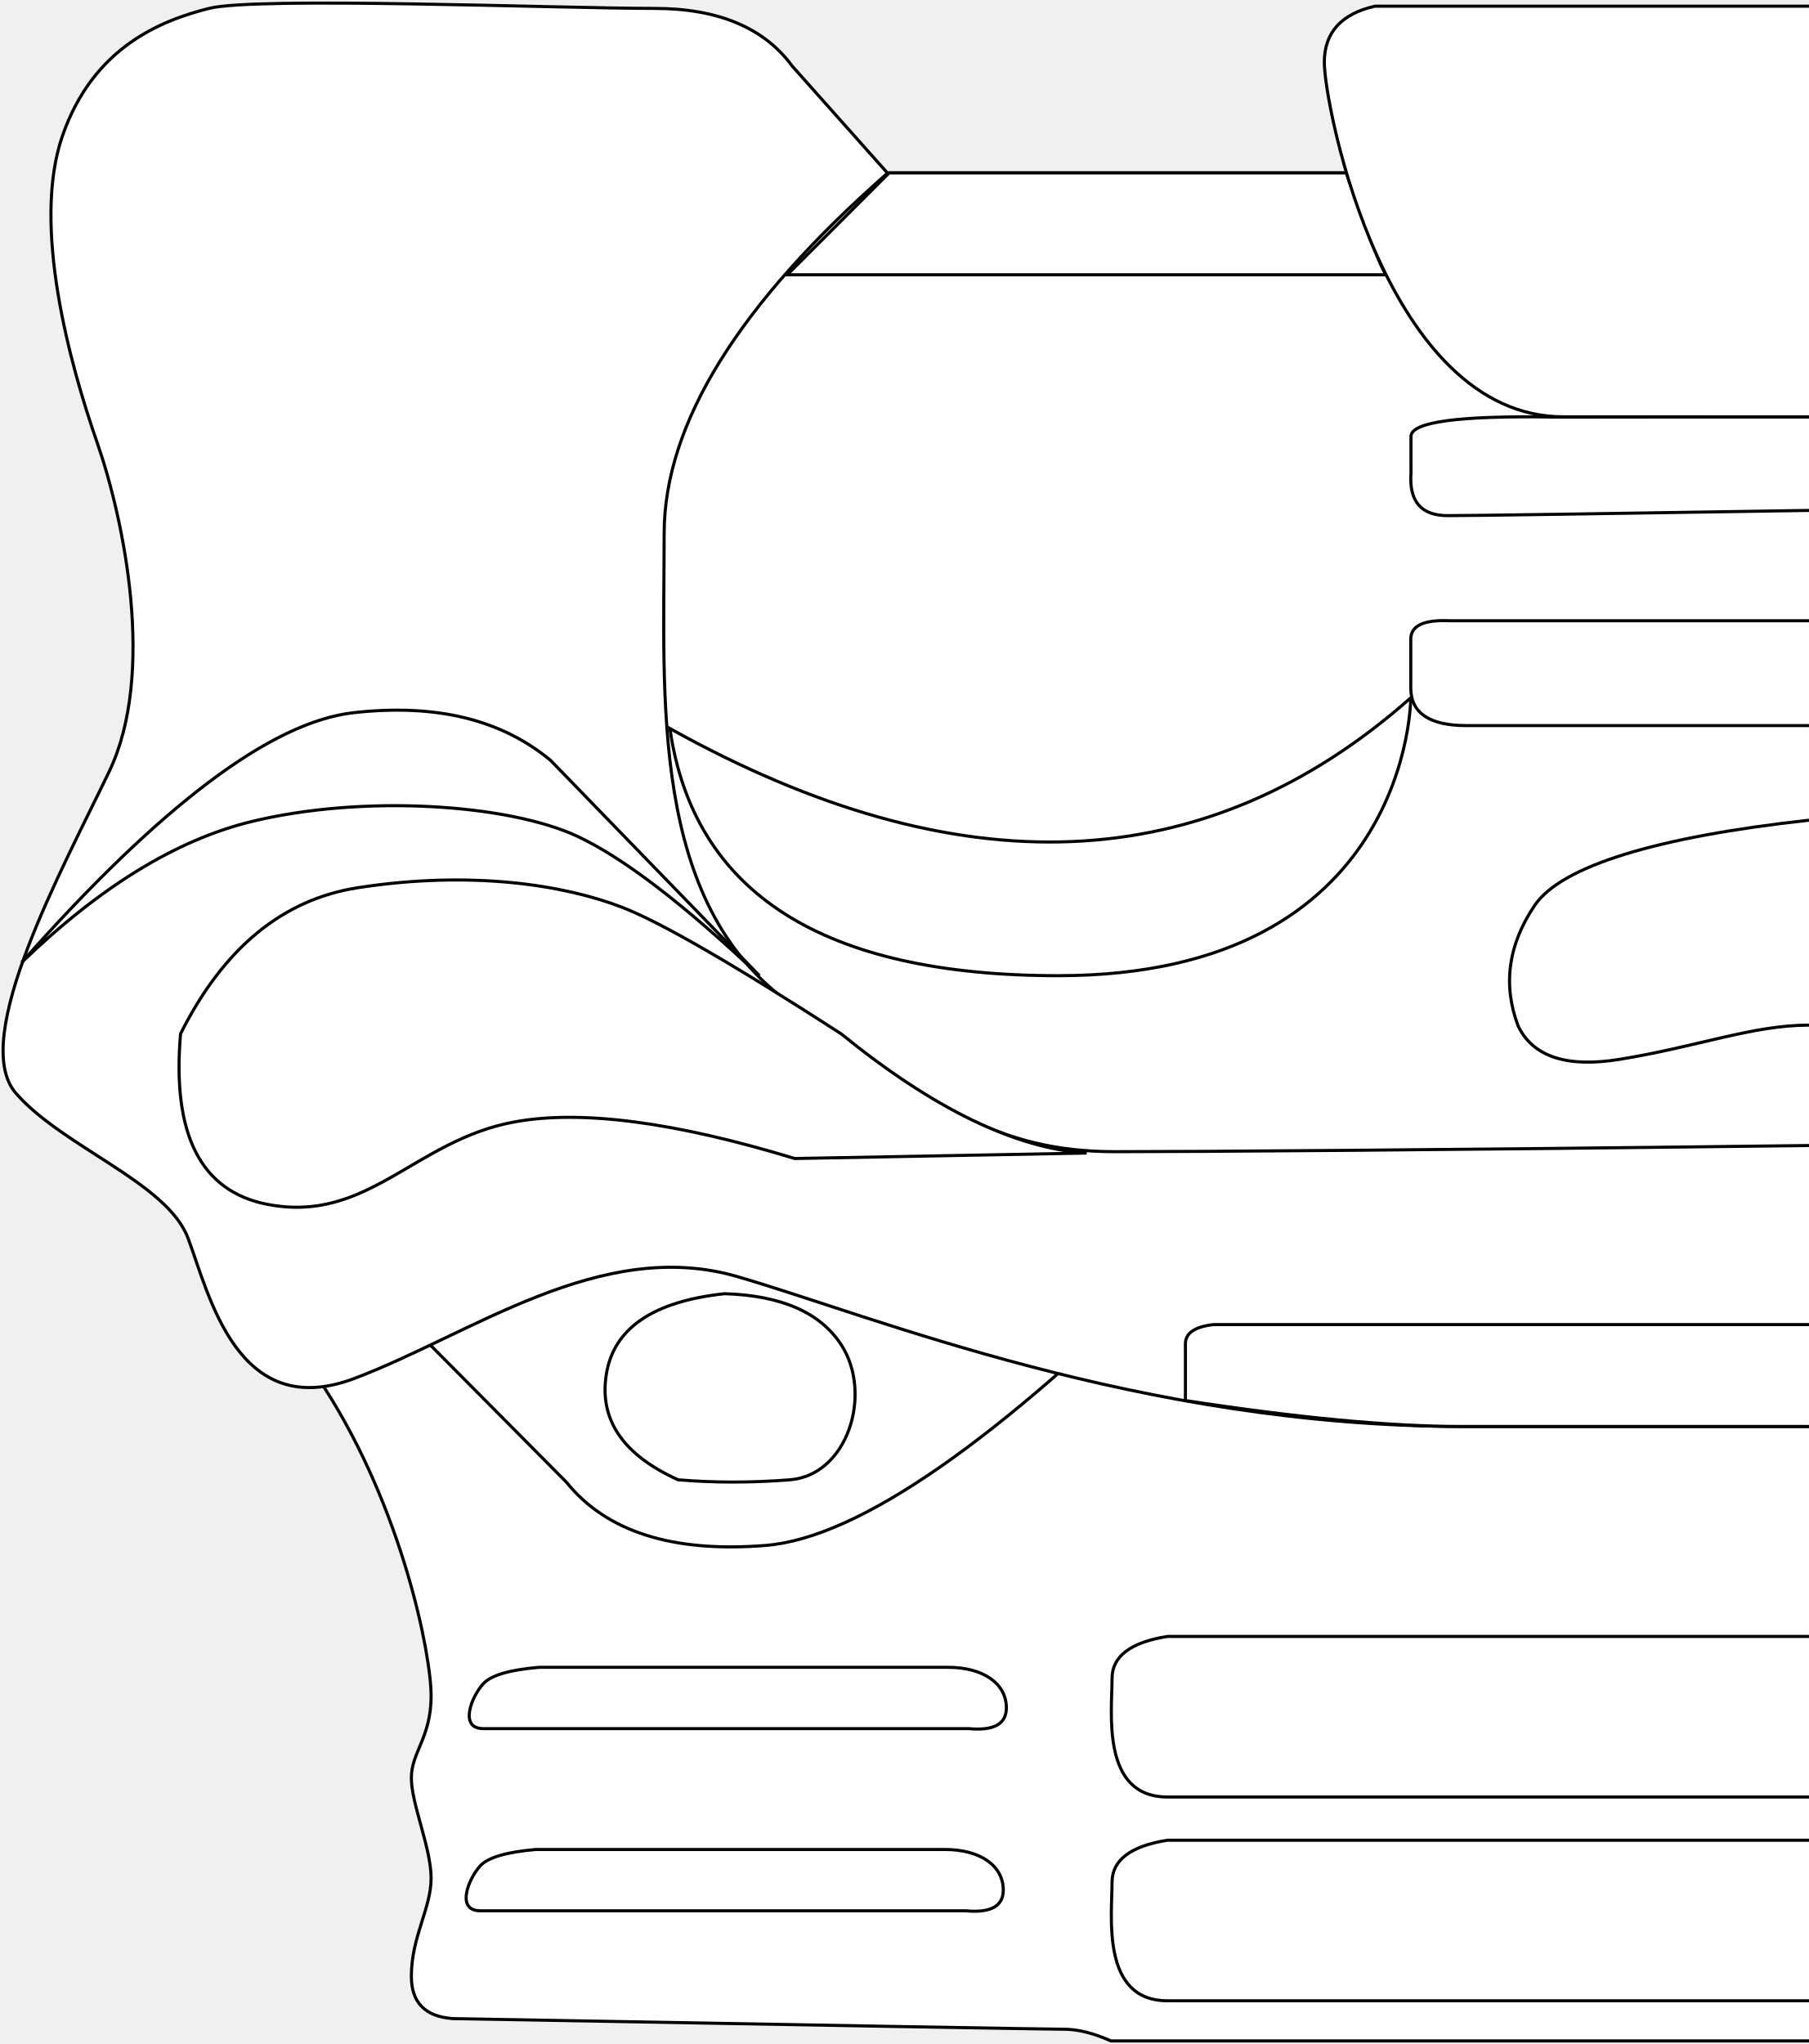
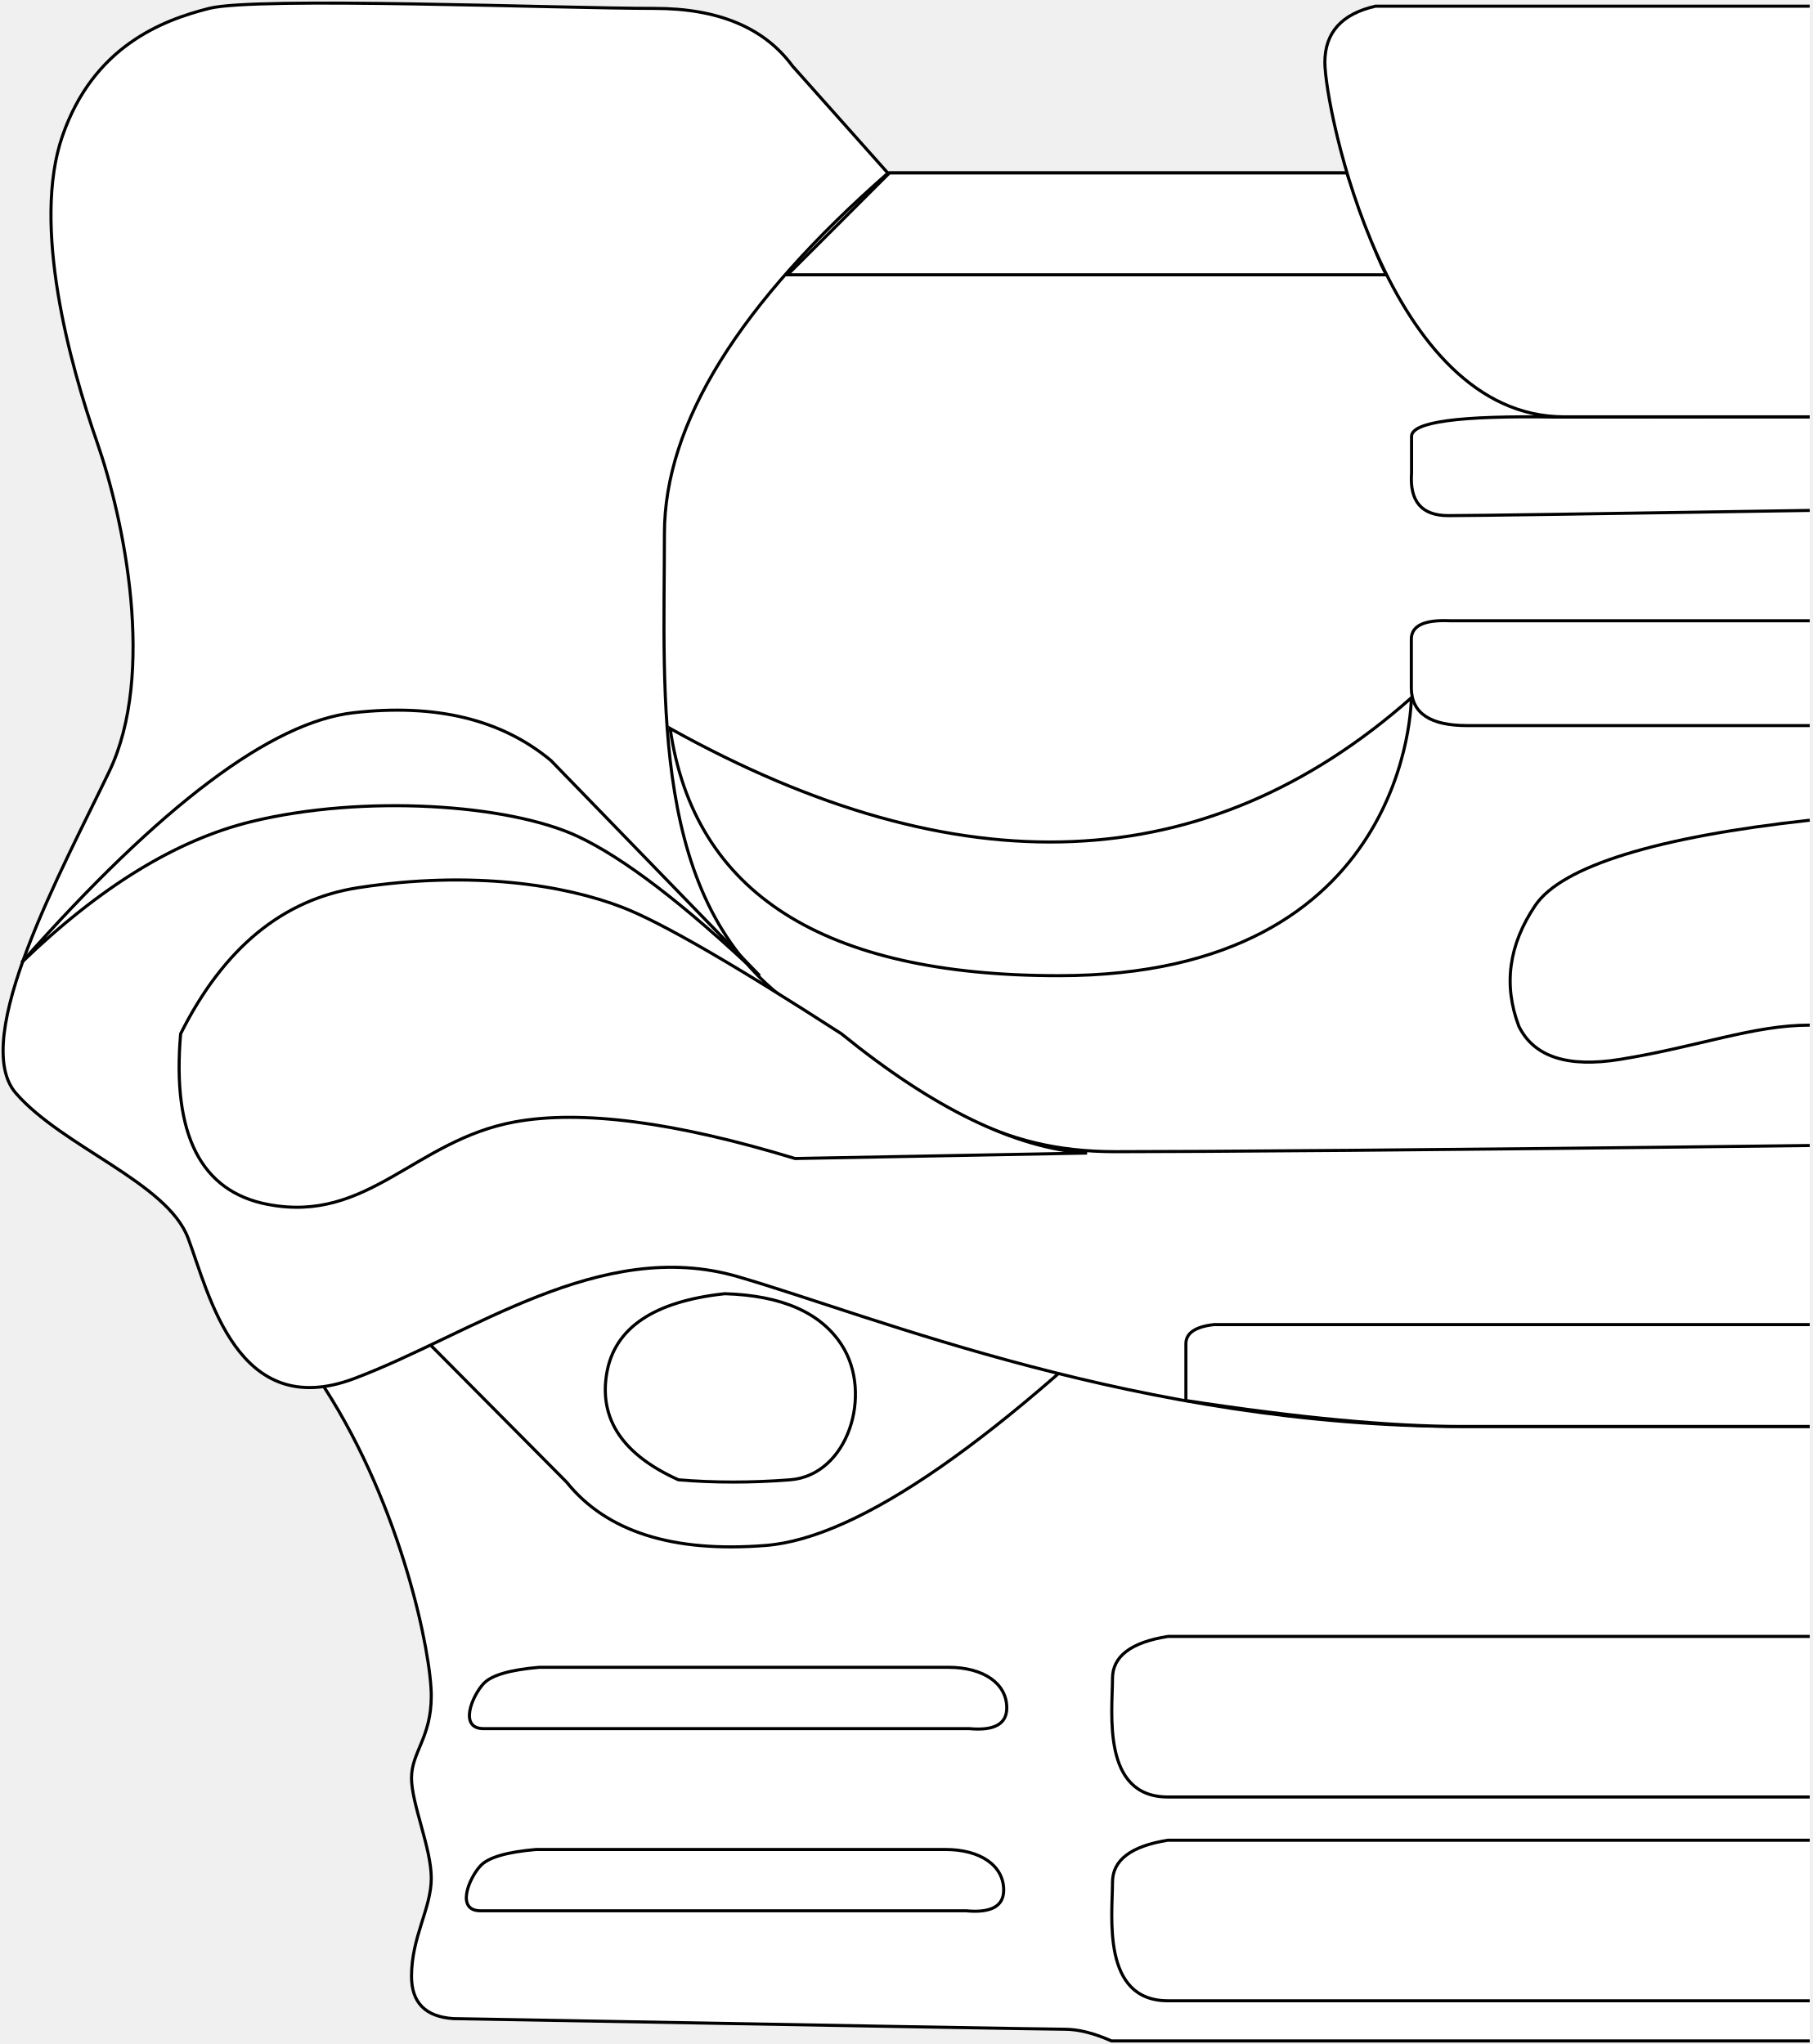
- <svg xmlns="http://www.w3.org/2000/svg" width="586px" height="662px" viewBox="0 0 586 662" version="1.1">
-   <g id="Page-1" stroke="none" stroke-width="1" fill="none" fill-rule="evenodd">
-     <g id="ENTRETRAINING" transform="translate(1, 1)" fill="#FFFFFF" fill-rule="nonzero">
-       <path d="M585,660 L358.874,660 C353.209,657.479 348.16,656.219 343.73,656.219 C339.299,656.219 273.315,655.072 145.777,652.777 C136.761,652.171 132.253,647.602 132.253,639.071 C132.253,626.274 138.651,617.094 138.651,607.309 C138.651,597.524 132.253,583.238 132.253,574.847 C132.253,566.455 138.651,561.806 138.651,548.252 C138.651,534.698 129.261,487.614 104.121,448.505 C87.36,422.432 138.111,397.61 256.373,374.038 L585,370" id="Path-26" stroke="#000000" />
-       <path d="M383,405 C322.447,465.605 277.12,497.114 247.02,499.527 C216.919,501.941 195.406,495.11 182.482,479.035 L109,405 L383,405 Z" id="Path-25" stroke="#000000" />
-       <path d="M583,55.802 L287.157,55.802 L255.607,20.379 C246.463,7.941 231.582,1.722 210.962,1.722 C180.032,1.722 81.981,-2.153 66.707,1.722 C51.432,5.597 29.284,14.04 19.229,43.008 C9.174,71.976 21.7,117.172 30.45,142.275 C39.2,167.377 49.511,217.316 34.37,248.875 C19.229,280.435 -10.993,335.564 4.118,353.026 C19.229,370.488 53.099,381.936 59.903,399.99 C66.707,418.043 75.733,459.74 113.679,445.485 C151.624,431.229 193.485,399.611 237.758,412.431 C282.031,425.25 367.959,461 473.226,461 C543.404,461 581.995,461 585,461" id="Path" stroke="#000000" />
-       <path d="M585,370 C462.479,371.513 385.548,372 360.207,372 C322.195,372 300.839,356.836 255.087,324.079 C209.334,291.322 214.145,225.17 214.145,171.825 C214.145,136.262 238.294,97.32 286.59,55 L585,55" id="Path" stroke="#000000" />
-       <path d="M172.609,598 C163.108,598.808 157.098,600.57 154.58,603.289 C150.803,607.366 146.51,617.855 154.58,617.855 C159.96,617.855 212.37,617.855 311.811,617.855 C319.937,618.616 324,616.378 324,611.142 C324,603.289 316.581,598 305.094,598 C297.436,598 253.275,598 172.609,598 Z" id="h15" stroke="#000000" />
-       <path d="M173.609,539 C164.108,539.808 158.098,541.57 155.58,544.289 C151.803,548.366 147.51,558.855 155.58,558.855 C160.96,558.855 213.37,558.855 312.811,558.855 C320.937,559.616 325,557.378 325,552.142 C325,544.289 317.581,539 306.094,539 C298.436,539 254.275,539 173.609,539 Z" id="h14" stroke="#000000" />
-       <path d="M233.7,418 C210.646,420.482 197.894,429.122 195.442,443.922 C192.99,458.721 200.735,470.171 218.677,478.272 C230.282,479.243 242.338,479.243 254.845,478.272 C273.605,476.815 281.756,450.484 271.582,434.664 C264.8,424.118 252.173,418.563 233.7,418 Z" id="h13" stroke="#000000" />
-       <path d="M256.458,374.215 C217.5,362.357 187.236,358.404 165.668,362.357 C133.315,368.286 118.178,395.295 85.714,389.077 C64.072,384.932 54.664,366.513 57.49,333.819 C71.4,306.025 90.598,290.247 115.083,286.483 C151.812,280.838 181.865,285.609 200.603,292.882 C213.094,297.73 236.714,311.376 271.461,333.819 C301.304,358.06 327.817,370.936 351,372.446 C351,372.446 319.486,373.036 256.458,374.215 Z" id="h12" stroke="#000000" />
-       <path d="M216,234.944 C309.63,287.082 389.63,283.767 456,225 C456,225 456.07,315 341.805,315 C265.628,315 223.693,288.315 216,234.944 Z" id="h11" stroke="#000000" />
-       <path d="M6,310.719 C31.358,286.23 56.144,271.028 80.358,265.112 C116.679,256.239 163.652,259.407 186.014,269.849 C200.922,276.811 220.584,291.861 245,315 L177.392,245.306 C161.399,231.983 140.103,226.824 113.505,229.83 C86.907,232.835 51.072,259.798 6,310.719 Z" id="h10" stroke="#000000" />
-       <path d="M287.01,55 L435.109,55 C442.047,74.783 446.344,85.783 448,88 C448,88 383.333,88 254,88 L287.01,55 Z" id="h9" stroke="#000000" />
-       <path d="M29.763,103 C19.835,58.233 29.553,29.833 58.916,17.802 C88.279,5.77 137.237,3.79 205.792,11.86 C229.882,16.97 245.951,33.437 254,61.262 C254,61.262 148.412,72.784 125.999,75.225 C113.517,76.584 81.438,85.842 29.763,103 Z" id="h8" />
-       <path d="M585,595 L377.175,595 C365.215,596.903 359.236,601.443 359.236,608.621 C359.236,619.387 355.568,647 377.175,647 C391.579,647 462.187,647 585,647" id="h7" stroke="#000000" />
-       <path d="M585,529 L377.175,529 C365.215,530.903 359.236,535.443 359.236,542.621 C359.236,553.387 355.568,581 377.175,581 C391.579,581 462.187,581 585,581" id="h6" stroke="#000000" />
-       <path d="M585,428 L392.115,428 C386.038,428.687 383,430.76 383,434.218 C383,437.676 383,443.804 383,452.603 C419.49,458.201 449.343,461 472.561,461 C495.779,461 535.258,461 585,461" id="h5" stroke="#000000" />
-       <path d="M585,264.641 C535.705,270.05 504.751,279.49 496.137,292.24 C487.524,304.989 485.748,318.033 490.811,331.372 C495.664,341.278 506.593,344.855 523.599,342.102 C549.107,337.974 566.716,331.012 585,331.012" id="h4" stroke="#000000" />
-       <path d="M585,200.049 L468.639,200.049 C460.213,199.653 456,201.642 456,206.015 C456,210.388 456,215.742 456,222.078 C456.172,230.026 462.187,234 474.044,234 C485.901,234 524.22,234 585,234" id="h3" stroke="#000000" />
-       <path d="M585,134 L502.693,134.081 C471.611,133.55 456.07,135.641 456.07,140.353 C456.07,145.065 456.07,149.025 456.07,152.232 C455.414,161.411 459.379,166 467.964,166 C476.55,166 516.895,165.384 585,164.312" id="h2" stroke="#000000" />
-       <path d="M585,1 L444.411,1 C433.47,3.48 428,9.545 428,19.195 C428,33.67 447.934,134 505.5,134 C543.878,134 571.711,134 585,134" id="h1" stroke="#000000" />
-     </g>
-   </g>
+ <svg xmlns="http://www.w3.org/2000/svg" width="587" height="662" viewBox="0 0 587 662" fill="none">
+   <path d="M586 661H359.874C354.209 658.479 349.16 657.219 344.73 657.219C340.299 657.219 274.315 656.072 146.777 653.777C137.761 653.171 133.253 648.602 133.253 640.071C133.253 627.274 139.651 618.094 139.651 608.309C139.651 598.524 133.253 584.239 133.253 575.847C133.253 567.455 139.651 562.806 139.651 549.252C139.651 535.698 130.261 488.614 105.121 449.505C88.36 423.432 139.111 398.61 257.373 375.038L586 371" fill="white" />
+   <path d="M586 661H359.874C354.209 658.479 349.16 657.219 344.73 657.219C340.299 657.219 274.315 656.072 146.777 653.777C137.761 653.171 133.253 648.602 133.253 640.071C133.253 627.274 139.651 618.094 139.651 608.309C139.651 598.524 133.253 584.239 133.253 575.847C133.253 567.455 139.651 562.806 139.651 549.252C139.651 535.698 130.261 488.614 105.121 449.505C88.36 423.432 139.111 398.61 257.373 375.038L586 371" stroke="black" />
+   <path d="M384 406C323.447 466.605 278.12 498.114 248.02 500.527C217.919 502.941 196.406 496.11 183.482 480.035L110 406H384Z" fill="white" stroke="black" />
+   <path d="M584 56.802H288.157L256.607 21.379C247.463 8.941 232.582 2.722 211.962 2.722C181.032 2.722 82.981 -1.153 67.707 2.722C52.432 6.597 30.284 15.04 20.229 44.008C10.174 72.976 22.7 118.172 31.45 143.275C40.2 168.377 50.511 218.316 35.37 249.875C20.229 281.435 -9.993 336.564 5.118 354.026C20.229 371.488 54.099 382.936 60.903 400.99C67.707 419.043 76.734 460.74 114.679 446.485C152.624 432.229 194.485 400.611 238.758 413.431C283.031 426.25 368.959 462 474.226 462C544.404 462 582.995 462 586 462" fill="white" />
+   <path d="M584 56.802H288.157L256.607 21.379C247.463 8.941 232.582 2.722 211.962 2.722C181.032 2.722 82.981 -1.153 67.707 2.722C52.432 6.597 30.284 15.04 20.229 44.008C10.174 72.976 22.7 118.172 31.45 143.275C40.2 168.377 50.511 218.316 35.37 249.875C20.229 281.435 -9.993 336.564 5.118 354.026C20.229 371.488 54.099 382.936 60.903 400.99C67.707 419.043 76.734 460.74 114.679 446.485C152.624 432.229 194.485 400.611 238.758 413.431C283.031 426.25 368.959 462 474.226 462C544.404 462 582.995 462 586 462" stroke="black" />
+   <path d="M586 371C463.479 372.513 386.548 373 361.207 373C323.195 373 301.839 357.836 256.087 325.079C210.334 292.322 215.145 226.17 215.145 172.825C215.145 137.262 239.294 98.32 287.59 56H586" fill="white" />
+   <path d="M586 371C463.479 372.513 386.548 373 361.207 373C323.195 373 301.839 357.836 256.087 325.079C210.334 292.322 215.145 226.17 215.145 172.825C215.145 137.262 239.294 98.32 287.59 56H586" stroke="black" />
+   <path d="M173.609 599C164.108 599.808 158.098 601.57 155.58 604.289C151.803 608.366 147.51 618.855 155.58 618.855C160.96 618.855 213.37 618.855 312.811 618.855C320.937 619.616 325 617.378 325 612.142C325 604.289 317.581 599 306.094 599C298.436 599 254.275 599 173.609 599Z" fill="white" stroke="black" />
+   <path d="M174.609 540C165.108 540.808 159.098 542.57 156.58 545.289C152.803 549.366 148.51 559.855 156.58 559.855C161.96 559.855 214.37 559.855 313.811 559.855C321.937 560.616 326 558.378 326 553.142C326 545.289 318.581 540 307.094 540C299.436 540 255.275 540 174.609 540Z" fill="white" stroke="black" />
+   <path d="M234.7 419C211.646 421.482 198.894 430.122 196.442 444.922C193.99 459.721 201.735 471.171 219.677 479.272C231.282 480.243 243.338 480.243 255.845 479.272C274.605 477.815 282.756 451.484 272.582 435.664C265.8 425.118 253.173 419.563 234.7 419Z" fill="white" stroke="black" />
+   <path d="M257.458 375.215C218.5 363.357 188.236 359.404 166.668 363.357C134.315 369.286 119.178 396.295 86.715 390.077C65.072 385.932 55.664 367.513 58.49 334.819C72.4 307.025 91.598 291.247 116.083 287.483C152.812 281.838 182.865 286.609 201.603 293.882C214.094 298.73 237.714 312.376 272.461 334.819C302.304 359.06 328.817 371.936 352 373.446C352 373.446 320.486 374.036 257.458 375.215Z" fill="white" stroke="black" />
+   <path d="M217 235.944C310.63 288.082 390.63 284.767 457 226C457 226 457.07 316 342.805 316C266.628 316 224.693 289.315 217 235.944Z" fill="white" stroke="black" />
+   <path d="M7 311.719C32.358 287.23 57.144 272.028 81.358 266.112C117.679 257.239 164.652 260.407 187.014 270.849C201.922 277.811 221.584 292.861 246 316L178.392 246.306C162.399 232.983 141.103 227.824 114.505 230.83C87.907 233.835 52.072 260.798 7 311.719Z" fill="white" stroke="black" />
+   <path d="M288.01 56H436.109C443.047 75.783 447.344 86.783 449 89C449 89 384.333 89 255 89L288.01 56Z" fill="white" stroke="black" />
+   <path d="M30.763 104C20.835 59.233 30.553 30.833 59.916 18.802C89.279 6.77 138.237 4.79 206.792 12.86C230.882 17.97 246.951 34.437 255 62.262C255 62.262 149.412 73.784 126.999 76.225C114.517 77.584 82.438 86.842 30.763 104Z" fill="white" />
+   <path d="M586 596H378.175C366.215 597.903 360.236 602.443 360.236 609.621C360.236 620.387 356.568 648 378.175 648C392.579 648 463.187 648 586 648" fill="white" />
+   <path d="M586 596H378.175C366.215 597.903 360.236 602.443 360.236 609.621C360.236 620.387 356.568 648 378.175 648C392.579 648 463.187 648 586 648" stroke="black" />
+   <path d="M586 530H378.175C366.215 531.903 360.236 536.443 360.236 543.621C360.236 554.387 356.568 582 378.175 582C392.579 582 463.187 582 586 582" fill="white" />
+   <path d="M586 530H378.175C366.215 531.903 360.236 536.443 360.236 543.621C360.236 554.387 356.568 582 378.175 582C392.579 582 463.187 582 586 582" stroke="black" />
+   <path d="M586 429H393.115C387.038 429.687 384 431.76 384 435.218C384 438.676 384 444.804 384 453.603C420.49 459.201 450.343 462 473.561 462C496.779 462 536.258 462 586 462" fill="white" />
+   <path d="M586 429H393.115C387.038 429.687 384 431.76 384 435.218C384 438.676 384 444.804 384 453.603C420.49 459.201 450.343 462 473.561 462C496.779 462 536.258 462 586 462" stroke="black" />
+   <path d="M586 265.641C536.705 271.051 505.751 280.49 497.137 293.24C488.524 305.989 486.748 319.033 491.811 332.372C496.664 342.278 507.593 345.855 524.599 343.103C550.107 338.974 567.716 332.012 586 332.012" fill="white" />
+   <path d="M586 265.641C536.705 271.051 505.751 280.49 497.137 293.24C488.524 305.989 486.748 319.033 491.811 332.372C496.664 342.278 507.593 345.855 524.599 343.103C550.107 338.974 567.716 332.012 586 332.012" stroke="black" />
+   <path d="M586 201.049H469.639C461.213 200.653 457 202.642 457 207.015C457 211.388 457 216.742 457 223.078C457.172 231.026 463.187 235 475.044 235C486.901 235 525.22 235 586 235" fill="white" />
+   <path d="M586 201.049H469.639C461.213 200.653 457 202.642 457 207.015C457 211.388 457 216.742 457 223.078C457.172 231.026 463.187 235 475.044 235C486.901 235 525.22 235 586 235" stroke="black" />
+   <path d="M586 135L503.693 135.081C472.611 134.55 457.07 136.641 457.07 141.353C457.07 146.065 457.07 150.025 457.07 153.232C456.414 162.411 460.379 167 468.964 167C477.55 167 517.895 166.384 586 165.312" fill="white" />
+   <path d="M586 135L503.693 135.081C472.611 134.55 457.07 136.641 457.07 141.353C457.07 146.065 457.07 150.025 457.07 153.232C456.414 162.411 460.379 167 468.964 167C477.55 167 517.895 166.384 586 165.312" stroke="black" />
+   <path d="M586 2H445.411C434.47 4.48 429 10.545 429 20.195C429 34.67 448.934 135 506.5 135C544.878 135 572.711 135 586 135" fill="white" />
+   <path d="M586 2H445.411C434.47 4.48 429 10.545 429 20.195C429 34.67 448.934 135 506.5 135C544.878 135 572.711 135 586 135" stroke="black" />
</svg>
